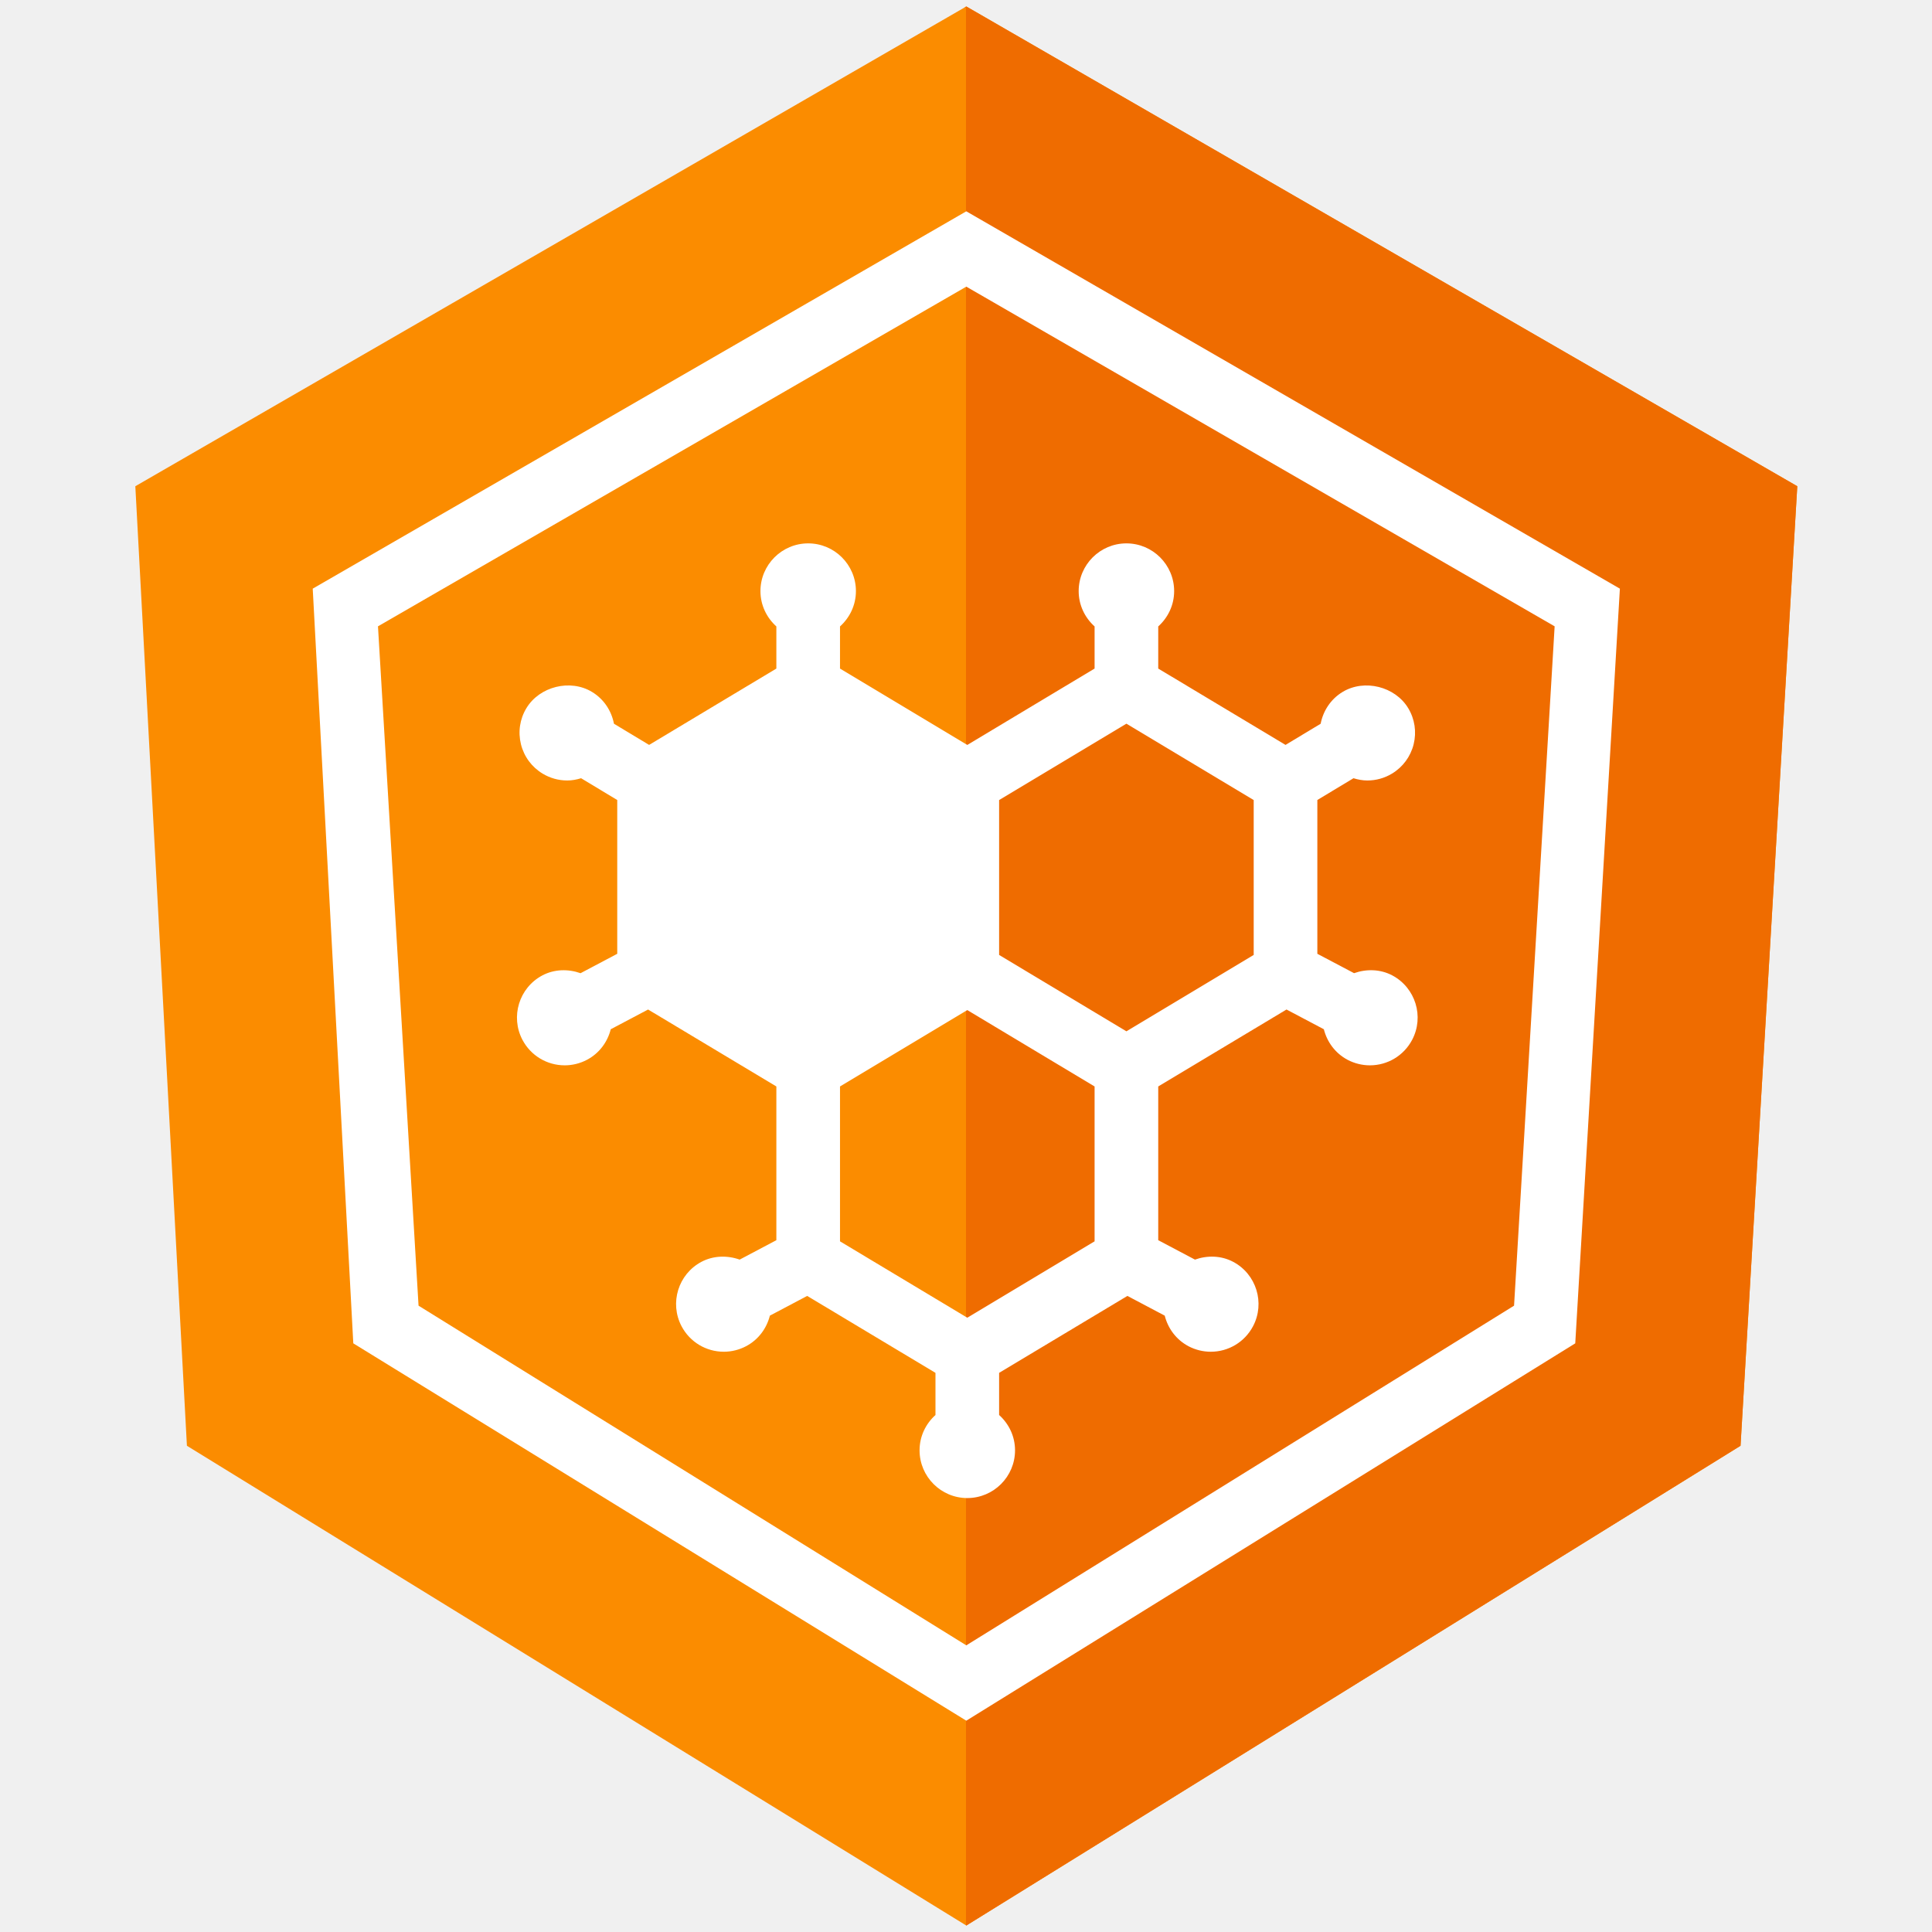
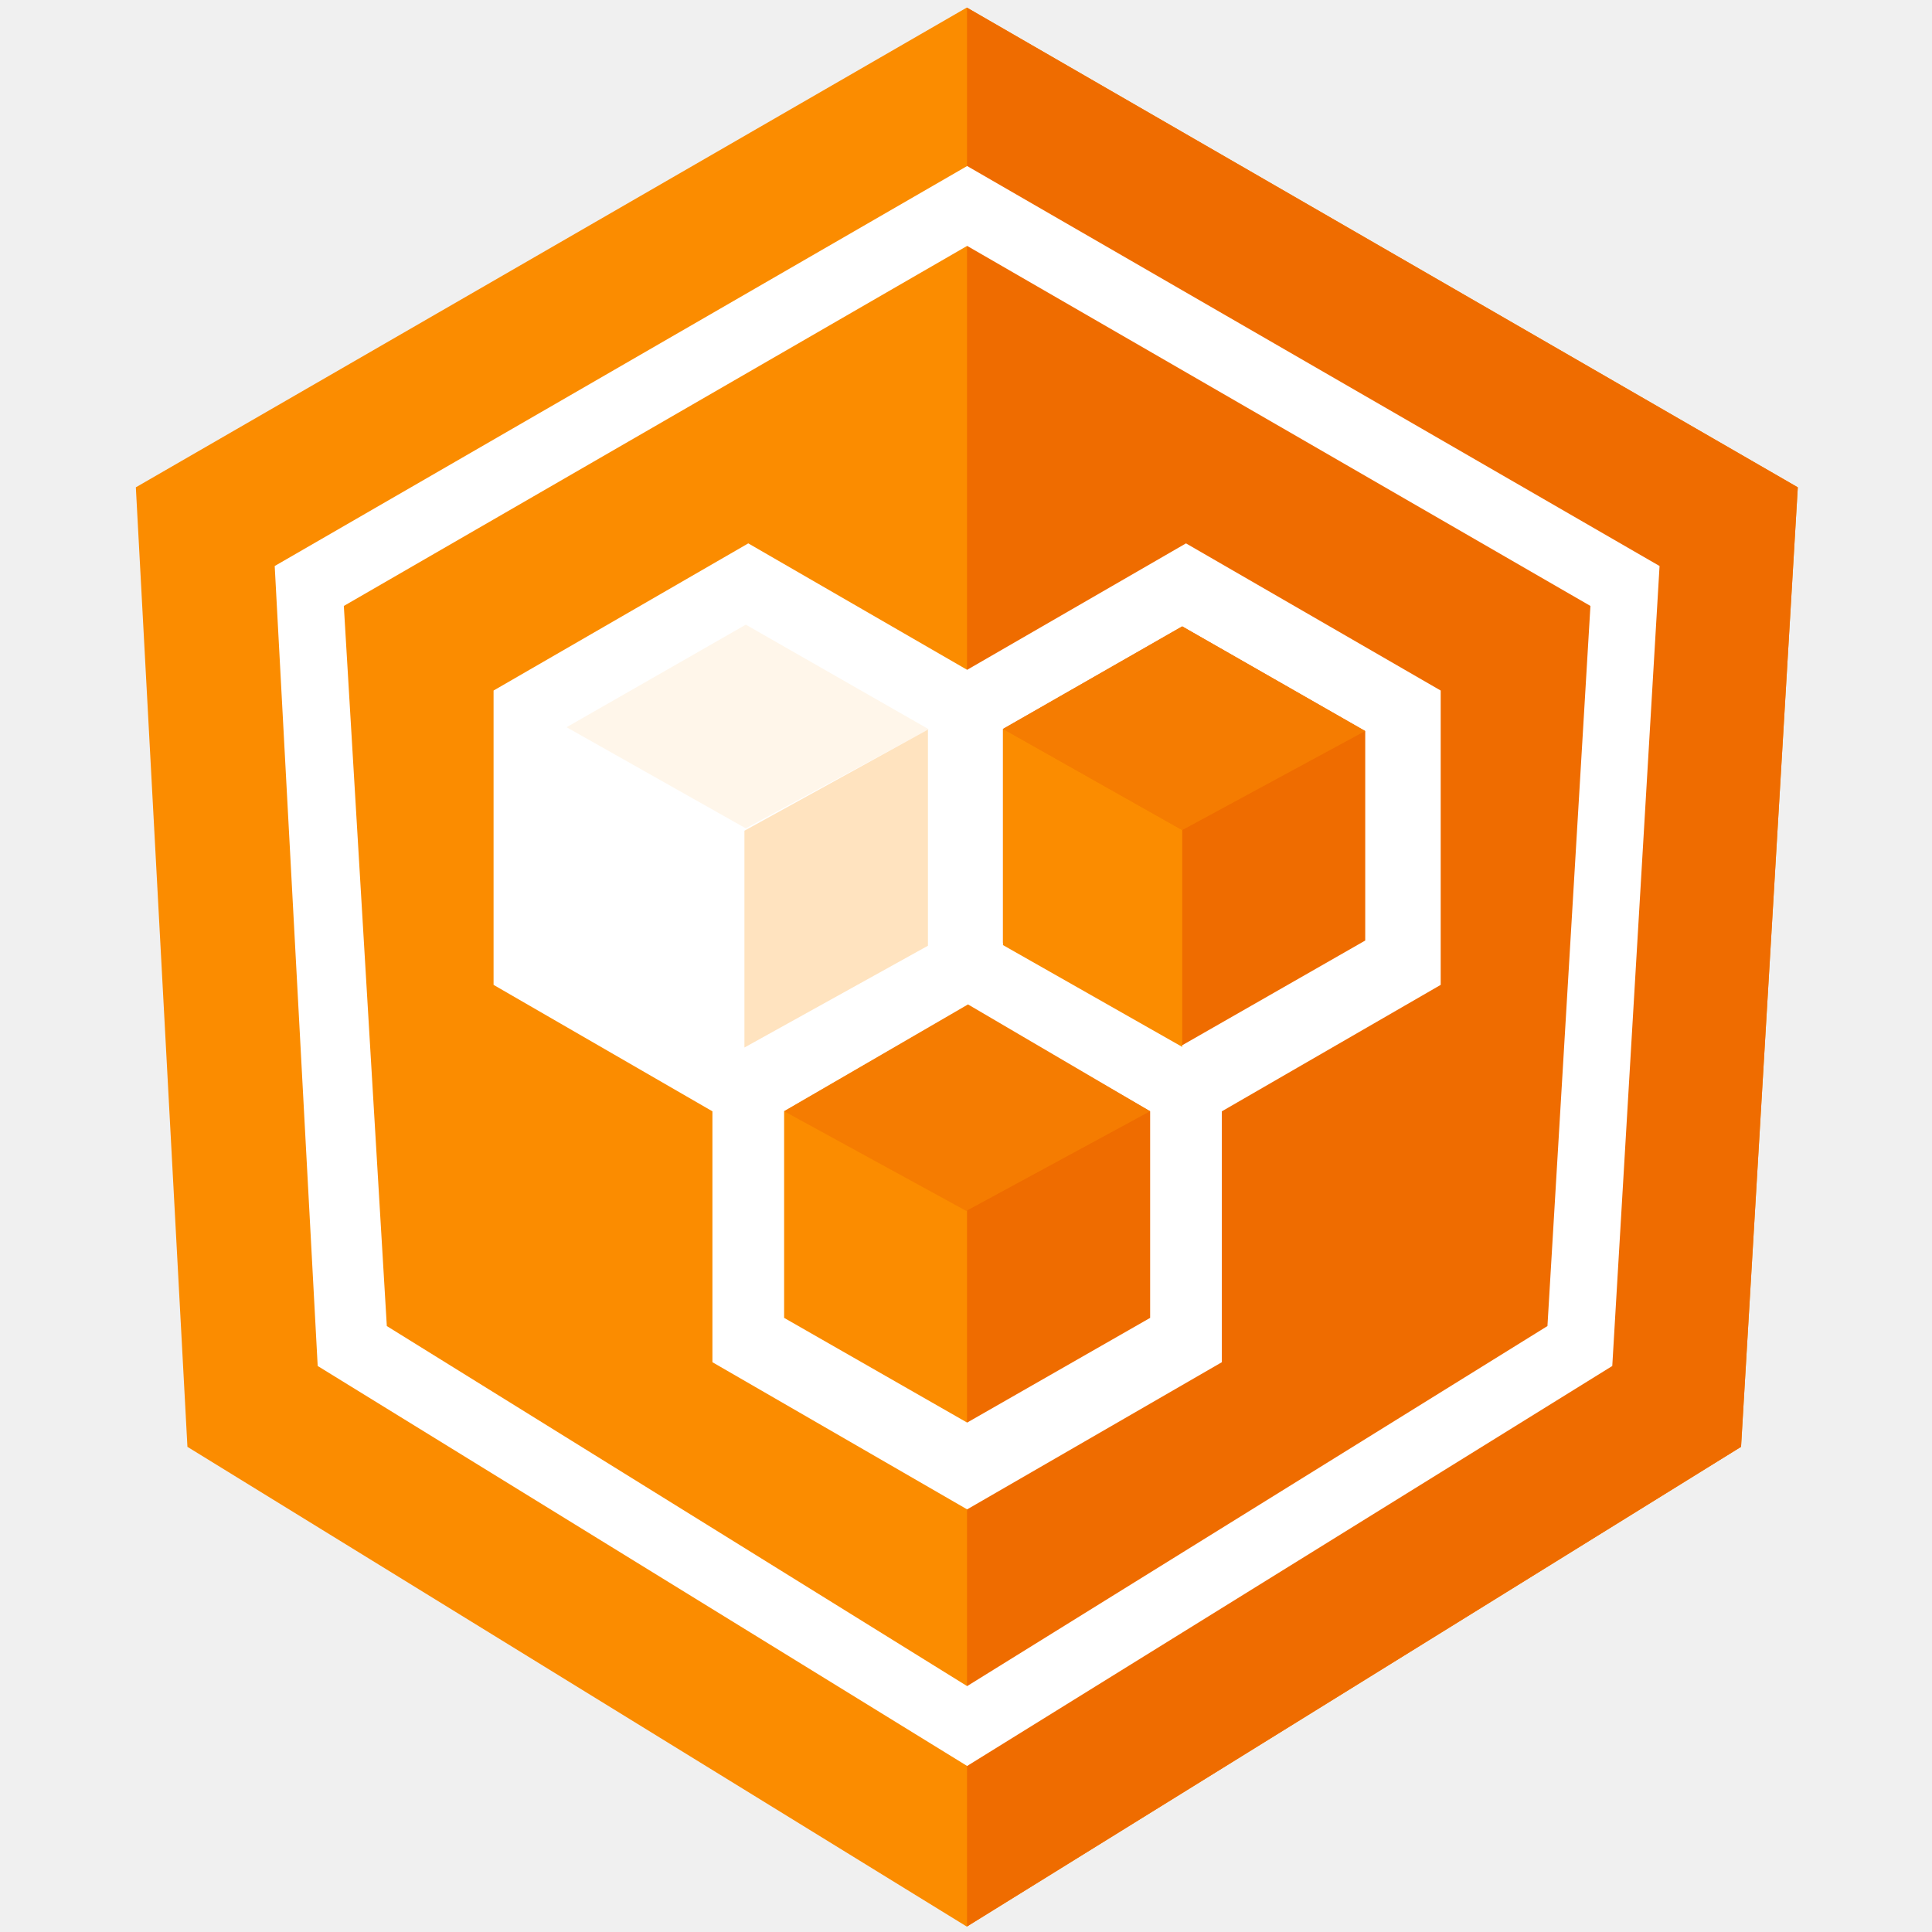
<svg xmlns="http://www.w3.org/2000/svg" width="512px" height="512px" viewBox="0 0 512 512" version="1.1">
  <defs />
-   <g id="Page-1" stroke="none" stroke-width="1" fill="none" fill-rule="evenodd">
-     <g id="covalent">
-       <polygon id="Polygon-1" fill="#FB8C00" points="256.081 1.714 476.299 128.857 461.26 383.143 256.081 510.286 49.534 383.143 35.863 128.857" />
-       <path d="M256,510.236 L256.081,510.286 L461.26,383.143 L476.299,128.857 L256.081,1.714 L255.586,2 L256,2 L256,510.236 Z" id="Combined-Shape" fill="#EF6C00" />
-       <path d="M256.081,56 L429.286,156 L417.458,356 L256.081,456 L93.628,356 L82.876,156 L256.081,56 Z M256.081,75.966 L411.995,165.983 L401.242,346.017 L256.081,436.034 L110.919,346.017 L100.167,165.983 L256.081,75.966 Z" id="Combined-Shape" fill="#FFFFFF" />
-       <path d="M368.954,258.483 C365.791,256.813 362.098,256.745 358.842,257.901 L349.11,252.765 L349.11,212.006 L358.691,206.238 C359.871,206.601 361.094,206.837 362.359,206.837 C364.653,206.837 366.913,206.213 368.878,205.024 C371.771,203.278 373.812,200.512 374.63,197.24 C375.439,193.959 374.933,190.56 373.188,187.668 C369.73,181.925 361.583,179.884 355.823,183.358 C352.635,185.281 350.645,188.401 349.987,191.8 L340.677,197.408 L306.944,177.177 L306.944,166.011 C309.516,163.692 311.16,160.378 311.16,156.65 C311.16,149.676 305.485,144 298.51,144 C291.536,144 285.86,149.676 285.86,156.65 C285.86,160.378 287.505,163.692 290.077,166.011 L290.077,177.177 L256.344,197.417 L222.61,177.177 L222.61,166.011 C225.183,163.692 226.827,160.378 226.827,156.65 C226.827,149.676 221.151,144 214.177,144 C207.203,144 201.527,149.676 201.527,156.65 C201.527,160.378 203.172,163.692 205.744,166.011 L205.744,177.177 L172.019,197.408 L162.708,191.8 C162.051,188.401 160.06,185.273 156.873,183.358 C151.113,179.875 142.974,181.925 139.508,187.659 C137.754,190.552 137.248,193.959 138.058,197.24 C138.876,200.512 140.917,203.278 143.809,205.024 C145.783,206.213 148.034,206.837 150.328,206.837 C151.593,206.837 152.816,206.601 153.997,206.238 L163.577,212.015 L163.577,252.765 L153.853,257.909 C150.598,256.754 146.904,256.813 143.733,258.491 C137.569,261.755 135.207,269.421 138.463,275.585 C140.664,279.743 144.948,282.324 149.654,282.324 C151.703,282.324 153.735,281.818 155.557,280.856 C158.846,279.119 161.013,276.108 161.857,272.76 L171.749,267.531 L205.744,287.923 L205.744,328.665 L196.02,333.809 C192.756,332.654 189.063,332.721 185.9,334.391 C179.735,337.655 177.374,345.321 180.629,351.485 C182.83,355.643 187.114,358.224 191.82,358.224 C193.87,358.224 195.902,357.718 197.724,356.756 C201.013,355.019 203.18,352.008 204.023,348.66 L213.916,343.431 L247.91,363.823 L247.91,374.989 C245.338,377.308 243.694,380.622 243.694,384.35 C243.694,391.324 249.369,397 256.344,397 C263.318,397 268.994,391.324 268.994,384.35 C268.994,380.622 267.349,377.308 264.777,374.989 L264.777,363.823 L298.772,343.431 L308.664,348.66 C309.516,352.017 311.675,355.019 314.964,356.765 C316.777,357.718 318.818,358.224 320.867,358.224 C325.573,358.224 329.857,355.643 332.058,351.485 C335.322,345.321 332.952,337.646 326.787,334.391 C323.625,332.713 319.931,332.654 316.676,333.809 L306.944,328.665 L306.944,287.923 L340.938,267.531 L350.831,272.76 C351.683,276.117 353.841,279.119 357.13,280.865 C358.944,281.818 360.984,282.324 363.034,282.324 C367.74,282.324 372.024,279.743 374.225,275.585 C377.489,269.421 375.119,261.746 368.954,258.483 L368.954,258.483 Z M290.077,328.968 L256.344,349.208 L222.61,328.968 L222.61,287.923 L256.344,267.683 L290.077,287.923 L290.077,328.968 L290.077,328.968 Z M332.244,253.068 L298.51,273.308 L264.777,253.068 L264.777,212.023 L298.51,191.783 L332.244,212.023 L332.244,253.068 L332.244,253.068 Z" id="Shape" fill="#FFFFFF" />
+   <g id="covalent" stroke="none" stroke-width="1" fill="none" fill-rule="evenodd">
+     <g id="covalent-inner">
+       <g id="Group-2" transform="translate(36, 2)">
+         <polygon id="Polygon-1" fill="#FB8C00" points="220.218 0 440.436 127.143 425.397 381.428 220.218 508.571 13.671 381.428 -3.60176777e-16 127.143" />
+         <path d="M220.268,0.029 L440.436,127.143 L425.397,381.428 L220.268,508.54 L220.268,0.029 Z" id="Combined-Shape" fill="#EF6C00" />
+       </g>
+       <g id="Group-3" transform="translate(72.8, 44)">
+         <path d="M183.5,0 L367,106 L354.469,318 L183.5,424 L11.392,318 L4.47018738e-14,106 L183.5,0 Z M183.5,21.164 L18.319,116.582 L29.711,307.418 L183.5,402.836 L337.289,307.418 L348.681,116.582 L183.5,21.164 Z" id="Combined-Shape" fill="#FFFFFF" />
+         <g id="Group-3-2" transform="translate(58, 100)">
+           <path d="M58,150.511 L0,117 L2.21525301e-14,39 L67.5,0 L125.5,33.511 L183.5,0 L251,39 L251,117 L193,150.511 L193,217 L125.5,256 L58,217 L58,150.511 Z M77,150.511 L77,205.25 L125.5,233 L174,205.25 L174,150.511 L125.5,122.489 L77,150.511 Z M135,105.822 L182.5,133 L231,105.25 L231,49.75 L182.5,22 L135,49.178 L135,105.822 Z" id="Combined-Shape" fill="#FFFFFF" />
+           <polygon id="Rectangle" fill="#F57C01" transform="translate(125.4884, 150.4864) rotate(-315) translate(-125.4884, -150.4864) " points="105.645 130.302 159.782 116.193 144.012 169.325 91.195 184.78" />
+           <polygon id="Rectangle-2" fill="#F57C01" transform="translate(182.9994, 49.45163) rotate(-315) translate(-182.9994, -49.45163) " points="163.236 30.394 217.128 15.706 201.405 68.563 148.871 83.197" />
+           <polygon id="Rectangle-3" fill="#FB8C00" transform="translate(158.7971, 91.26462) rotate(-315) translate(-158.7971, -91.26462) " points="152.719 118.833 205.378 104.325 164.75 63.697 112.216 78.33" />
+         </g>
+       </g>
+       <polygon id="Rectangle-4" fill="#FFF6EA" transform="translate(198.1437, 192.9939) rotate(-315) translate(-198.1437, -192.9939) " points="178.38 173.937 232.272 159.249 216.549 212.106 164.015 226.739" />
+       <polygon id="Rectangle-5" fill="#FFE3BF" transform="translate(221.5549, 235.4313) rotate(-315) translate(-221.5549, -235.4313) " points="249.525 228.951 234.213 282.414 193.585 241.786 209.022 188.448" />
    </g>
  </g>
</svg>
